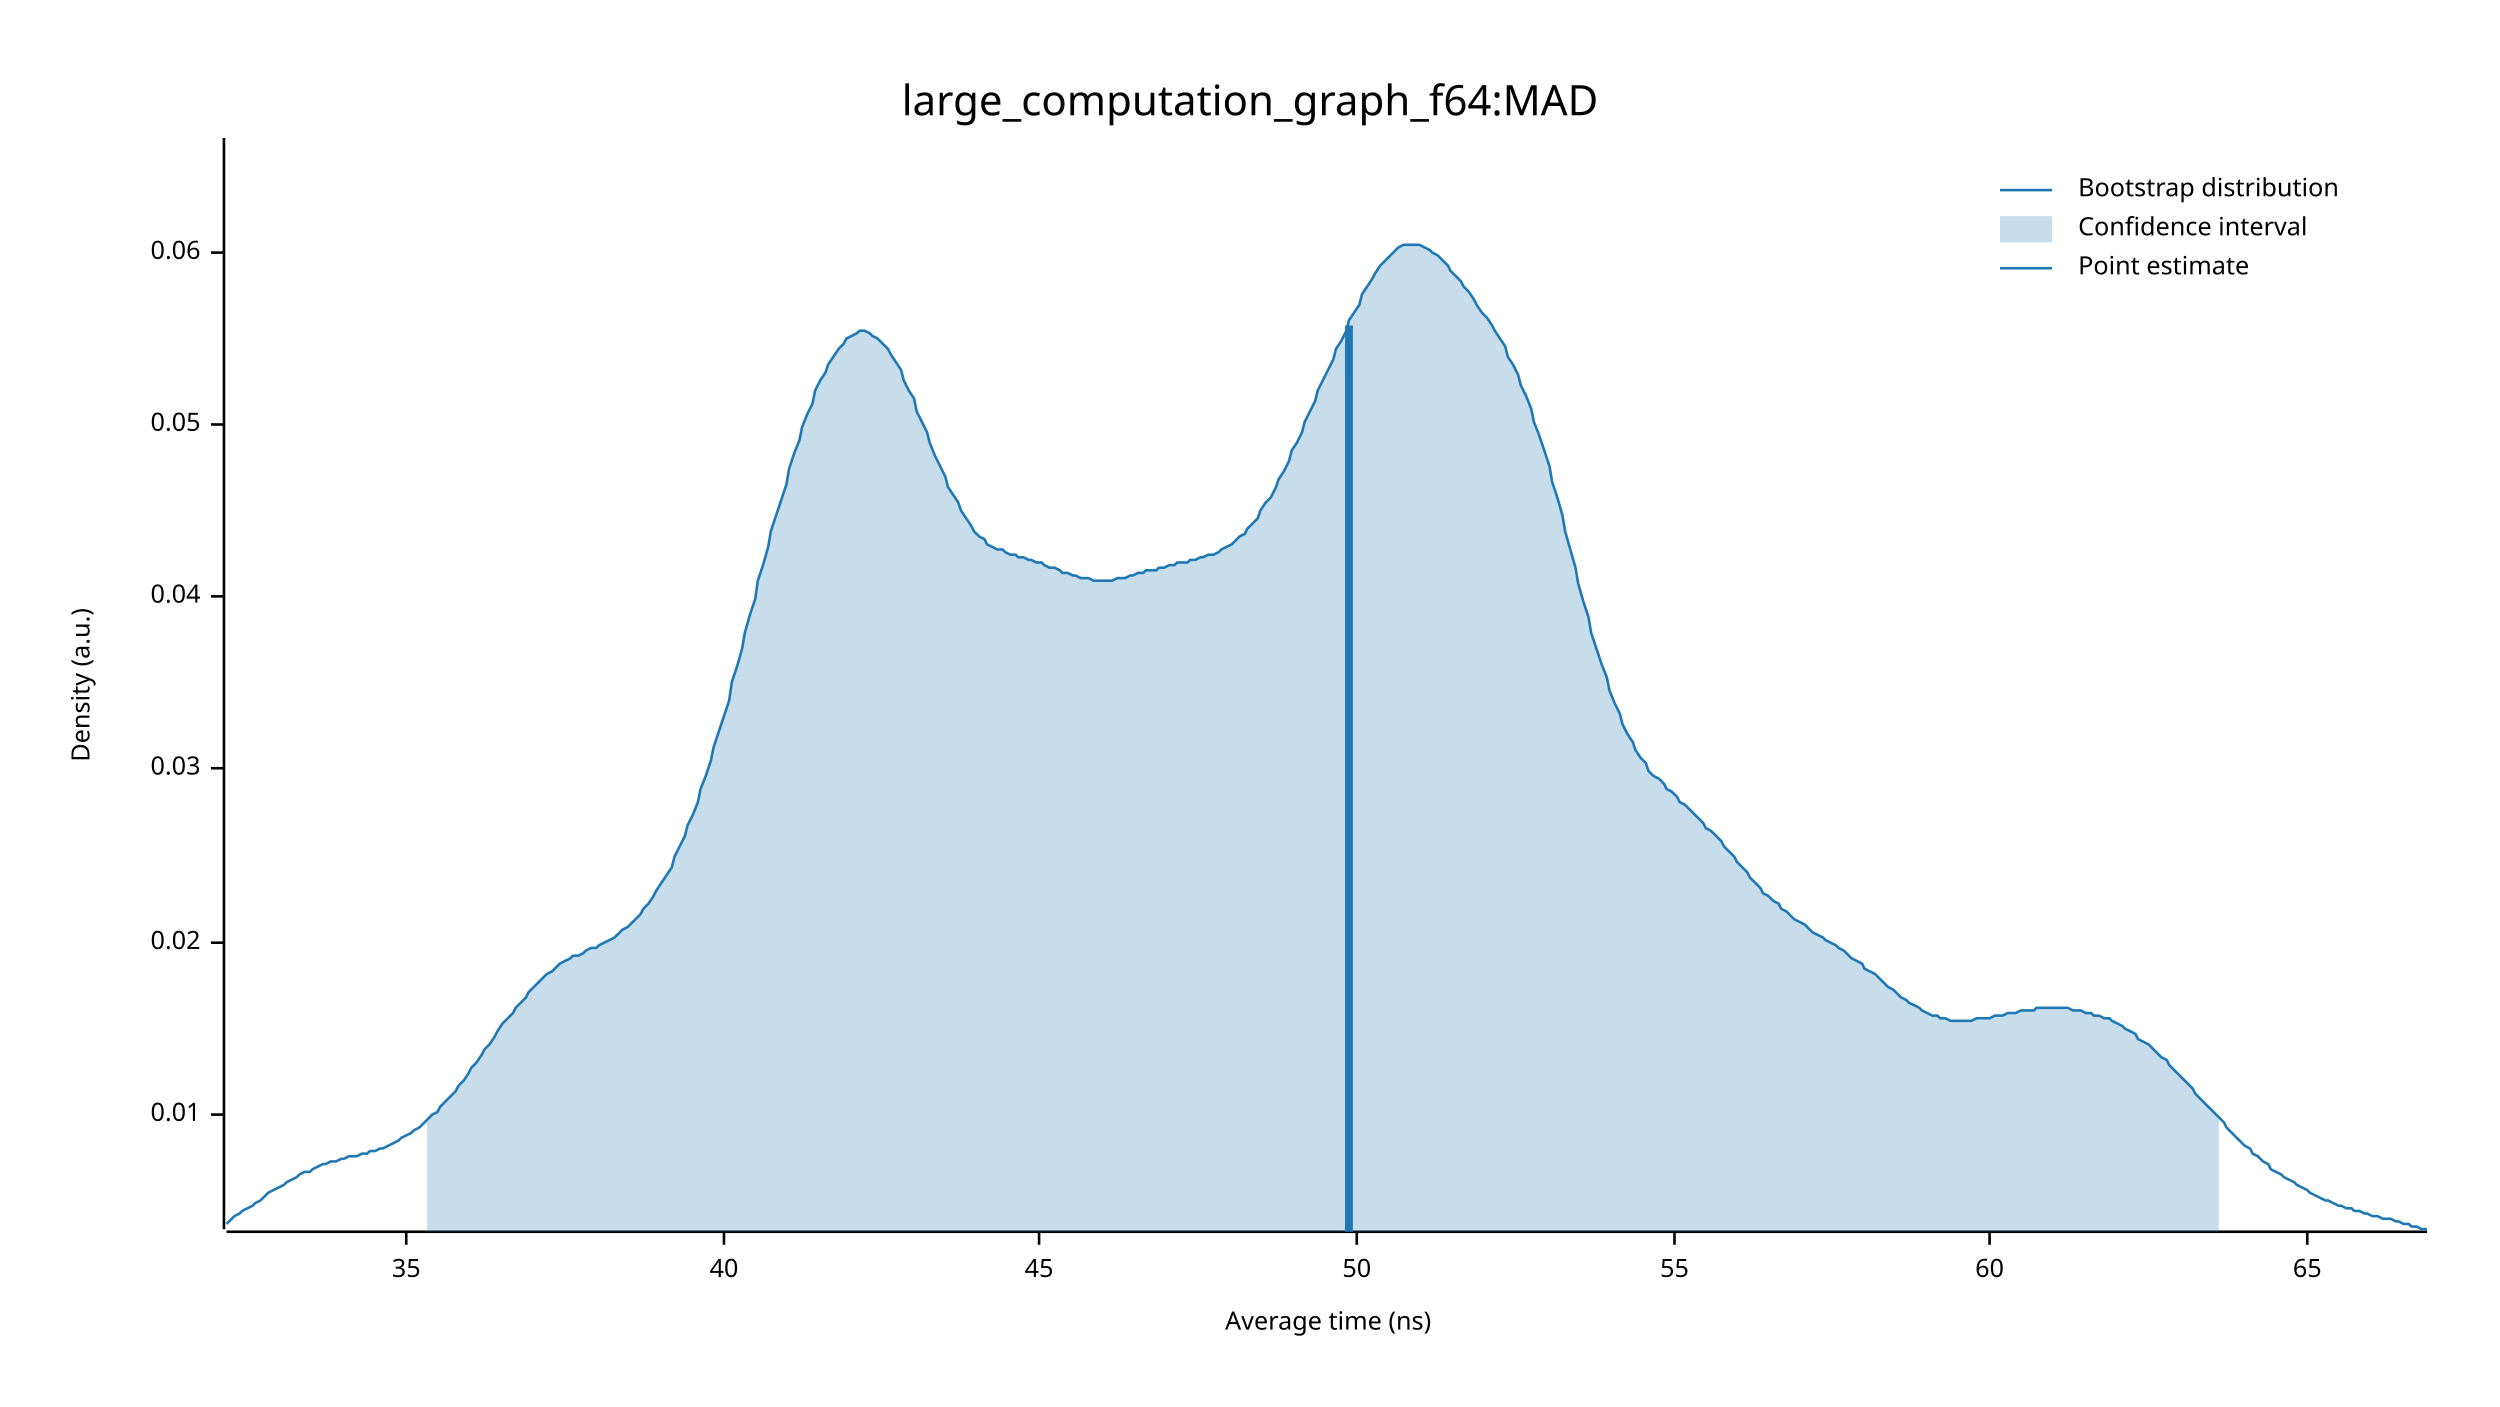
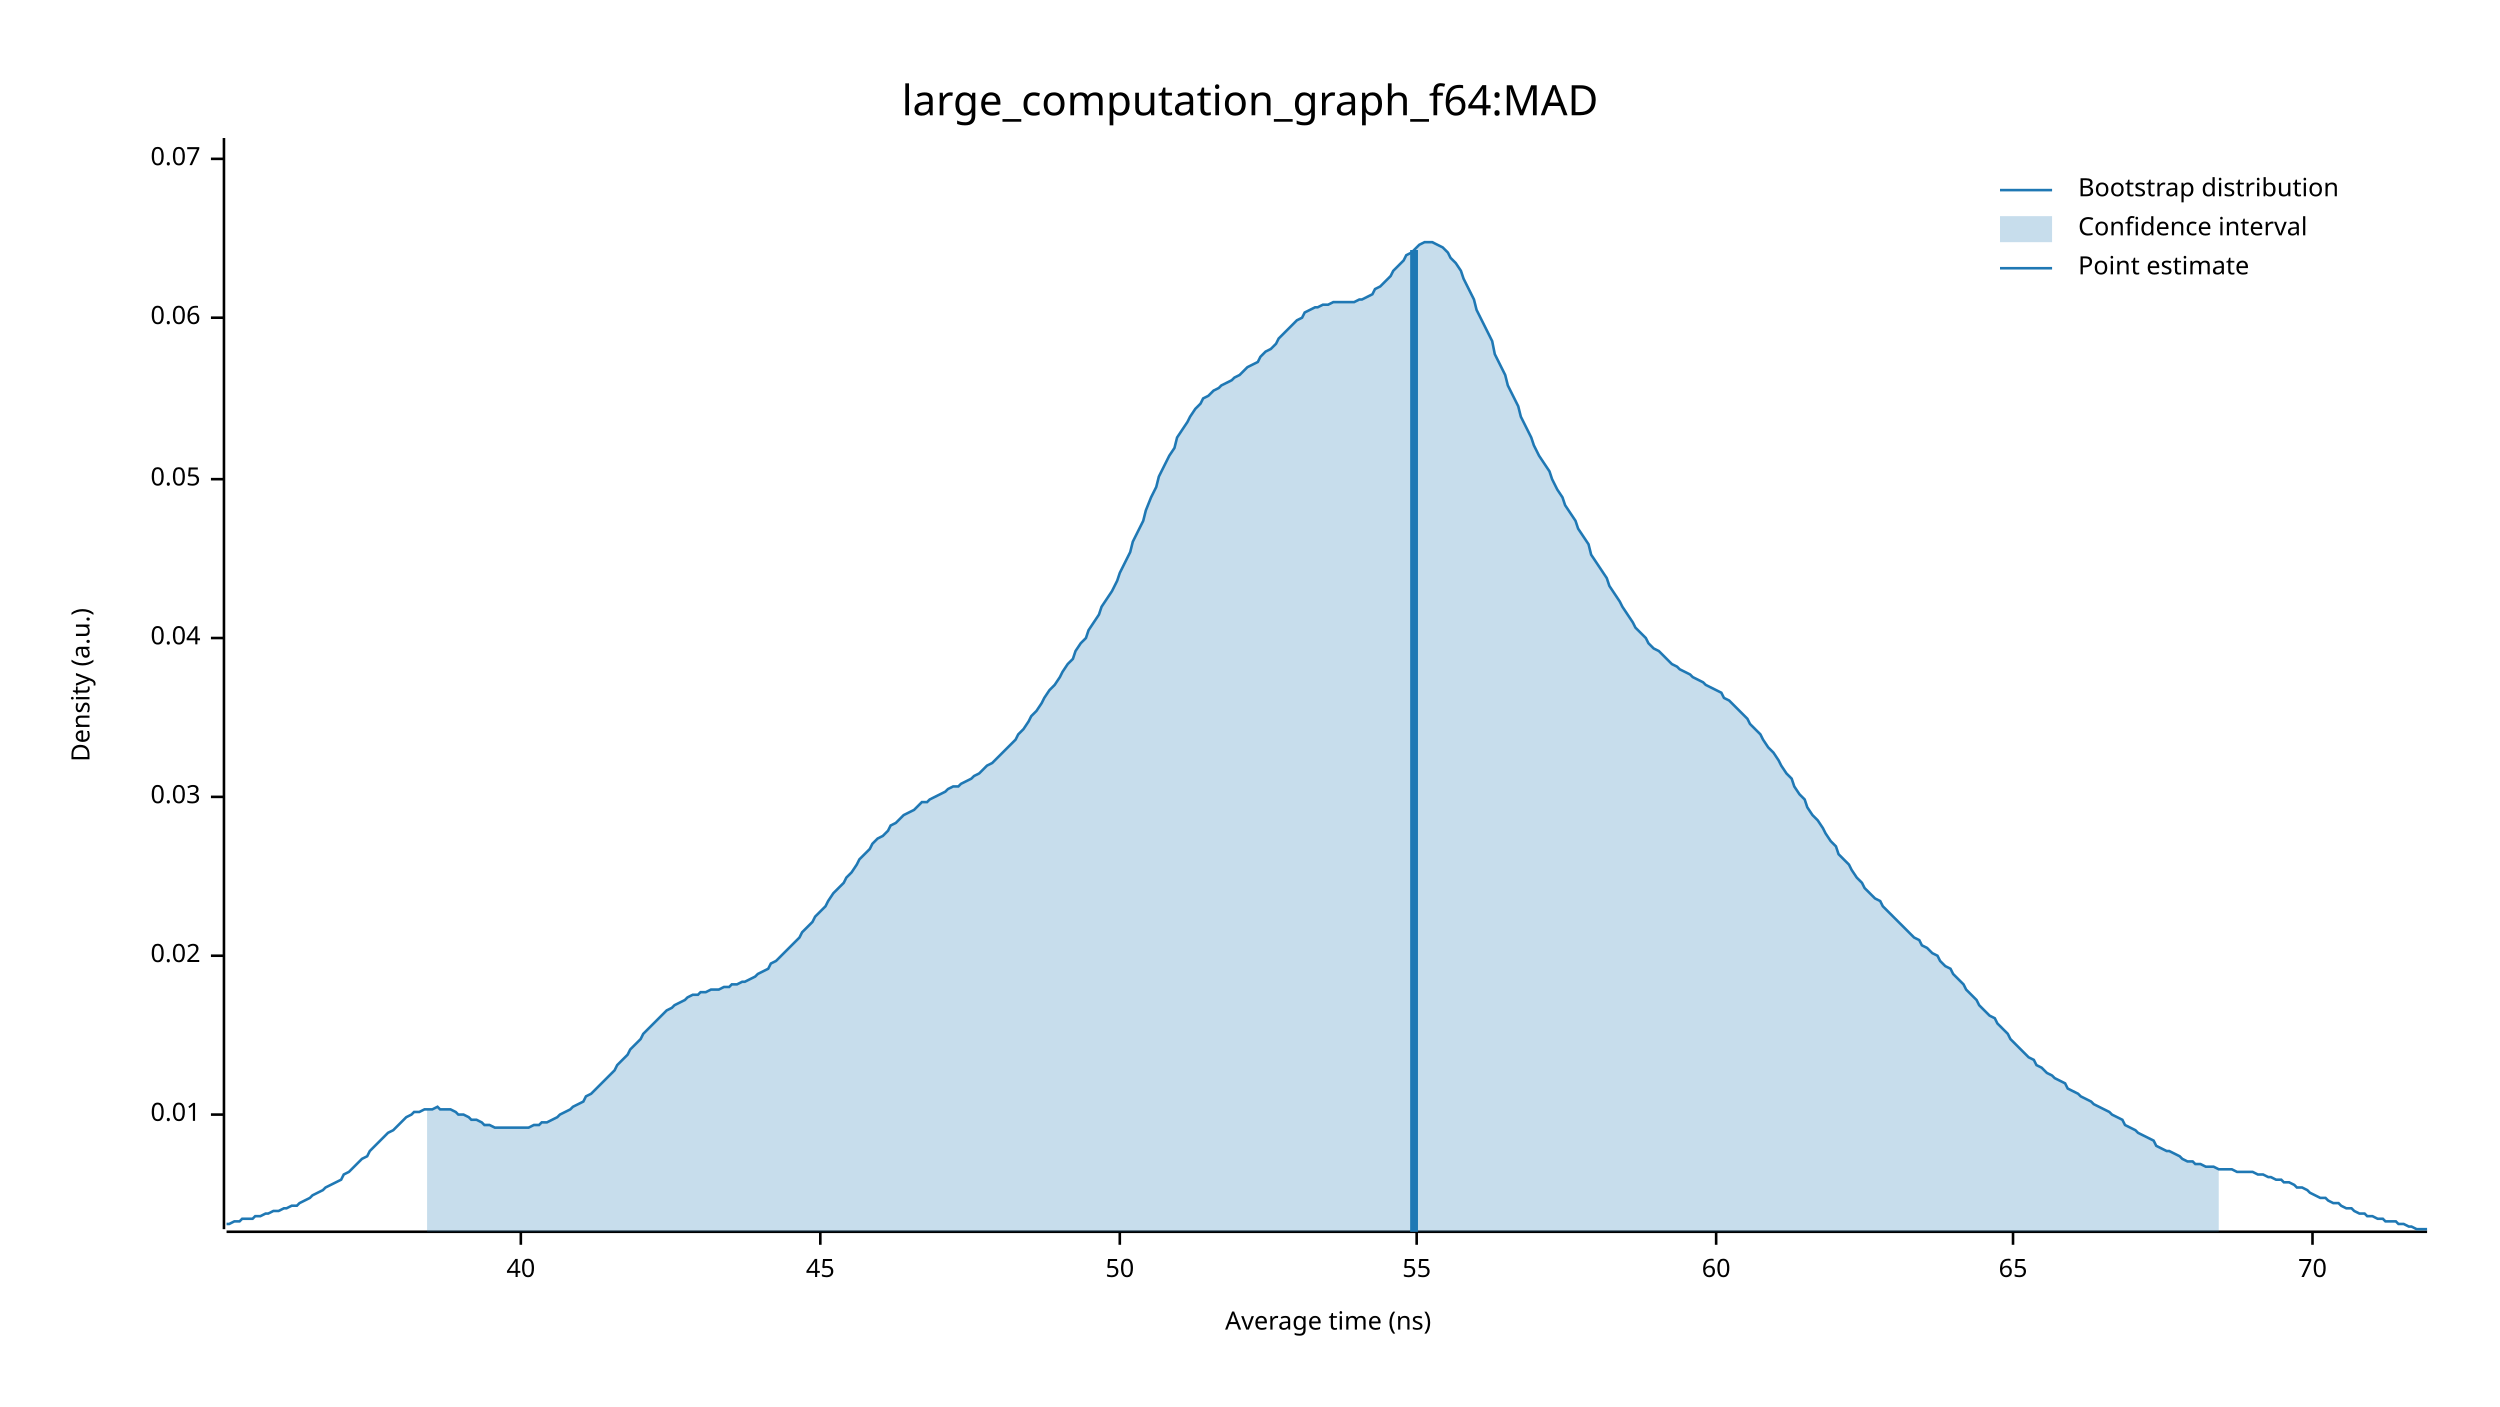
<svg xmlns="http://www.w3.org/2000/svg" width="960" height="540" viewBox="0 0 960 540">
  <text x="480" y="32" dy="0.76em" text-anchor="middle" font-family="sans-serif" font-size="16.129" opacity="1" fill="#000000">
large_computation_graph_f64:MAD
</text>
  <text x="27" y="263" dy="0.76em" text-anchor="middle" font-family="sans-serif" font-size="9.677" opacity="1" fill="#000000" transform="rotate(270, 27, 263)">
Density (a.u.)
</text>
  <text x="510" y="513" dy="-0.5ex" text-anchor="middle" font-family="sans-serif" font-size="9.677" opacity="1" fill="#000000">
Average time (ns)
</text>
  <polyline fill="none" opacity="1" stroke="#000000" stroke-width="1" points="86,53 86,472 " />
  <text x="77" y="428" dy="0.5ex" text-anchor="end" font-family="sans-serif" font-size="9.677" opacity="1" fill="#000000">
0.01
</text>
  <polyline fill="none" opacity="1" stroke="#000000" stroke-width="1" points="81,428 86,428 " />
-   <text x="77" y="362" dy="0.5ex" text-anchor="end" font-family="sans-serif" font-size="9.677" opacity="1" fill="#000000">
+   <text x="77" y="367" dy="0.5ex" text-anchor="end" font-family="sans-serif" font-size="9.677" opacity="1" fill="#000000">
0.02
</text>
-   <polyline fill="none" opacity="1" stroke="#000000" stroke-width="1" points="81,362 86,362 " />
-   <text x="77" y="295" dy="0.5ex" text-anchor="end" font-family="sans-serif" font-size="9.677" opacity="1" fill="#000000">
+   <polyline fill="none" opacity="1" stroke="#000000" stroke-width="1" points="81,367 86,367 " />
+   <text x="77" y="306" dy="0.5ex" text-anchor="end" font-family="sans-serif" font-size="9.677" opacity="1" fill="#000000">
0.03
</text>
-   <polyline fill="none" opacity="1" stroke="#000000" stroke-width="1" points="81,295 86,295 " />
-   <text x="77" y="229" dy="0.5ex" text-anchor="end" font-family="sans-serif" font-size="9.677" opacity="1" fill="#000000">
+   <polyline fill="none" opacity="1" stroke="#000000" stroke-width="1" points="81,306 86,306 " />
+   <text x="77" y="245" dy="0.5ex" text-anchor="end" font-family="sans-serif" font-size="9.677" opacity="1" fill="#000000">
0.04
</text>
-   <polyline fill="none" opacity="1" stroke="#000000" stroke-width="1" points="81,229 86,229 " />
-   <text x="77" y="163" dy="0.5ex" text-anchor="end" font-family="sans-serif" font-size="9.677" opacity="1" fill="#000000">
+   <polyline fill="none" opacity="1" stroke="#000000" stroke-width="1" points="81,245 86,245 " />
+   <text x="77" y="184" dy="0.5ex" text-anchor="end" font-family="sans-serif" font-size="9.677" opacity="1" fill="#000000">
0.05
</text>
-   <polyline fill="none" opacity="1" stroke="#000000" stroke-width="1" points="81,163 86,163 " />
-   <text x="77" y="97" dy="0.5ex" text-anchor="end" font-family="sans-serif" font-size="9.677" opacity="1" fill="#000000">
+   <polyline fill="none" opacity="1" stroke="#000000" stroke-width="1" points="81,184 86,184 " />
+   <text x="77" y="122" dy="0.5ex" text-anchor="end" font-family="sans-serif" font-size="9.677" opacity="1" fill="#000000">
0.06
</text>
-   <polyline fill="none" opacity="1" stroke="#000000" stroke-width="1" points="81,97 86,97 " />
+   <polyline fill="none" opacity="1" stroke="#000000" stroke-width="1" points="81,122 86,122 " />
+   <text x="77" y="61" dy="0.5ex" text-anchor="end" font-family="sans-serif" font-size="9.677" opacity="1" fill="#000000">
+ 0.07
+ </text>
+   <polyline fill="none" opacity="1" stroke="#000000" stroke-width="1" points="81,61 86,61 " />
  <polyline fill="none" opacity="1" stroke="#000000" stroke-width="1" points="87,473 932,473 " />
-   <text x="156" y="483" dy="0.76em" text-anchor="middle" font-family="sans-serif" font-size="9.677" opacity="1" fill="#000000">
- 35
- </text>
-   <polyline fill="none" opacity="1" stroke="#000000" stroke-width="1" points="156,473 156,478 " />
-   <text x="278" y="483" dy="0.76em" text-anchor="middle" font-family="sans-serif" font-size="9.677" opacity="1" fill="#000000">
+   <text x="200" y="483" dy="0.76em" text-anchor="middle" font-family="sans-serif" font-size="9.677" opacity="1" fill="#000000">
40
</text>
-   <polyline fill="none" opacity="1" stroke="#000000" stroke-width="1" points="278,473 278,478 " />
-   <text x="399" y="483" dy="0.76em" text-anchor="middle" font-family="sans-serif" font-size="9.677" opacity="1" fill="#000000">
+   <polyline fill="none" opacity="1" stroke="#000000" stroke-width="1" points="200,473 200,478 " />
+   <text x="315" y="483" dy="0.76em" text-anchor="middle" font-family="sans-serif" font-size="9.677" opacity="1" fill="#000000">
45
</text>
-   <polyline fill="none" opacity="1" stroke="#000000" stroke-width="1" points="399,473 399,478 " />
-   <text x="521" y="483" dy="0.76em" text-anchor="middle" font-family="sans-serif" font-size="9.677" opacity="1" fill="#000000">
+   <polyline fill="none" opacity="1" stroke="#000000" stroke-width="1" points="315,473 315,478 " />
+   <text x="430" y="483" dy="0.76em" text-anchor="middle" font-family="sans-serif" font-size="9.677" opacity="1" fill="#000000">
50
</text>
-   <polyline fill="none" opacity="1" stroke="#000000" stroke-width="1" points="521,473 521,478 " />
-   <text x="643" y="483" dy="0.76em" text-anchor="middle" font-family="sans-serif" font-size="9.677" opacity="1" fill="#000000">
+   <polyline fill="none" opacity="1" stroke="#000000" stroke-width="1" points="430,473 430,478 " />
+   <text x="544" y="483" dy="0.76em" text-anchor="middle" font-family="sans-serif" font-size="9.677" opacity="1" fill="#000000">
55
</text>
-   <polyline fill="none" opacity="1" stroke="#000000" stroke-width="1" points="643,473 643,478 " />
-   <text x="764" y="483" dy="0.76em" text-anchor="middle" font-family="sans-serif" font-size="9.677" opacity="1" fill="#000000">
+   <polyline fill="none" opacity="1" stroke="#000000" stroke-width="1" points="544,473 544,478 " />
+   <text x="659" y="483" dy="0.76em" text-anchor="middle" font-family="sans-serif" font-size="9.677" opacity="1" fill="#000000">
60
</text>
-   <polyline fill="none" opacity="1" stroke="#000000" stroke-width="1" points="764,473 764,478 " />
-   <text x="886" y="483" dy="0.76em" text-anchor="middle" font-family="sans-serif" font-size="9.677" opacity="1" fill="#000000">
+   <polyline fill="none" opacity="1" stroke="#000000" stroke-width="1" points="659,473 659,478 " />
+   <text x="773" y="483" dy="0.76em" text-anchor="middle" font-family="sans-serif" font-size="9.677" opacity="1" fill="#000000">
65
</text>
-   <polyline fill="none" opacity="1" stroke="#000000" stroke-width="1" points="886,473 886,478 " />
-   <polyline fill="none" opacity="1" stroke="#1F78B4" stroke-width="1" points="87,470 88,469 90,467 92,466 93,465 95,464 97,463 98,462 100,461 102,459 103,458 105,457 107,456 109,455 110,454 112,453 114,452 115,451 117,450 119,450 120,449 122,448 124,447 125,447 127,446 129,446 131,445 132,445 134,444 136,444 137,444 139,443 141,443 142,442 144,442 146,441 147,441 149,440 151,439 153,438 154,437 156,436 158,435 159,434 161,433 163,431 164,430 166,428 168,427 169,425 171,423 173,421 175,419 176,417 178,415 180,412 181,410 183,408 185,405 186,403 188,401 190,398 191,396 193,393 195,391 197,389 198,387 200,385 202,383 203,381 205,379 207,377 208,376 210,374 212,373 214,371 215,370 217,369 219,368 220,367 222,367 224,366 225,365 227,364 229,364 230,363 232,362 234,361 236,360 237,359 239,357 241,356 242,355 244,353 246,351 247,349 249,347 251,344 252,342 254,339 256,336 258,333 259,329 261,325 263,321 264,317 266,313 268,308 269,303 271,298 273,292 274,287 276,281 278,275 280,269 281,262 283,256 285,249 286,243 288,236 290,230 291,223 293,217 295,210 296,204 298,198 300,192 302,186 303,180 305,174 307,169 308,164 310,159 312,155 313,150 315,146 317,143 318,140 320,137 322,134 324,132 325,130 327,129 329,128 330,127 332,127 334,128 335,129 337,130 339,132 341,134 342,136 344,139 346,142 347,146 349,150 351,153 352,158 354,162 356,166 357,170 359,175 361,179 363,183 364,187 366,190 368,193 369,196 371,199 373,202 374,204 376,206 378,207 379,209 381,210 383,211 385,211 386,212 388,213 390,213 391,214 393,214 395,215 396,215 398,216 400,216 401,217 403,218 405,218 407,219 408,220 410,220 412,221 413,221 415,222 417,222 418,222 420,223 422,223 423,223 425,223 427,223 429,222 430,222 432,222 434,221 435,221 437,220 439,220 440,219 442,219 444,219 445,218 447,218 449,217 451,217 452,216 454,216 456,216 457,215 459,215 461,214 462,214 464,213 466,213 468,212 469,211 471,210 473,209 474,208 476,206 478,205 479,203 481,201 483,199 484,196 486,193 488,191 490,187 491,184 493,181 495,177 496,173 498,170 500,166 501,162 503,158 505,154 506,150 508,146 510,142 512,138 513,134 515,131 517,127 518,123 520,120 522,117 523,113 525,110 527,107 528,105 530,102 532,100 534,98 535,97 537,95 539,94 540,94 542,94 544,94 545,94 547,95 549,96 550,97 552,98 554,100 556,102 557,104 559,106 561,108 562,110 564,112 566,115 567,117 569,120 571,122 573,125 574,127 576,130 578,133 579,137 581,140 583,144 584,148 586,152 588,157 589,162 591,167 593,173 595,179 596,185 598,191 600,198 601,204 603,211 605,218 606,224 608,231 610,237 611,243 613,249 615,255 617,260 618,265 620,270 622,274 623,278 625,282 627,285 628,288 630,291 632,293 633,296 635,298 637,299 639,301 640,303 642,304 644,306 645,308 647,309 649,311 650,312 652,314 654,316 655,318 657,319 659,321 661,323 662,325 664,327 666,329 667,331 669,333 671,335 672,337 674,339 676,341 677,343 679,344 681,346 683,347 684,349 686,350 688,352 689,353 691,354 693,355 694,356 696,358 698,359 700,360 701,361 703,362 705,363 706,364 708,365 710,367 711,368 713,369 715,370 716,372 718,373 720,374 722,376 723,377 725,379 727,380 728,381 730,383 732,384 733,385 735,386 737,387 738,388 740,389 742,390 744,390 745,391 747,391 749,392 750,392 752,392 754,392 755,392 757,392 759,391 760,391 762,391 764,391 766,390 767,390 769,390 771,389 772,389 774,389 776,388 777,388 779,388 781,388 782,387 784,387 786,387 788,387 789,387 791,387 793,387 794,387 796,388 798,388 799,388 801,389 803,389 804,390 806,390 808,391 810,391 811,392 813,393 815,394 816,395 818,396 820,397 821,399 823,400 825,401 827,403 828,404 830,406 832,407 833,409 835,411 837,413 838,414 840,416 842,418 843,420 845,422 847,424 849,426 850,427 852,429 854,431 855,433 857,435 859,437 860,438 862,440 864,441 865,443 867,444 869,446 871,447 872,449 874,450 876,451 877,452 879,453 881,454 882,455 884,456 886,457 887,458 889,459 891,460 893,461 894,461 896,462 898,463 899,463 901,464 903,464 904,465 906,465 908,466 909,466 911,467 913,467 915,468 916,468 918,468 920,469 921,469 923,470 925,470 926,471 928,471 930,472 932,472 " />
-   <polygon opacity="0.25" fill="#1F78B4" points="164,430 166,428 168,427 169,425 171,423 173,421 175,419 176,417 178,415 180,412 181,410 183,408 185,405 186,403 188,401 190,398 191,396 193,393 195,391 197,389 198,387 200,385 202,383 203,381 205,379 207,377 208,376 210,374 212,373 214,371 215,370 217,369 219,368 220,367 222,367 224,366 225,365 227,364 229,364 230,363 232,362 234,361 236,360 237,359 239,357 241,356 242,355 244,353 246,351 247,349 249,347 251,344 252,342 254,339 256,336 258,333 259,329 261,325 263,321 264,317 266,313 268,308 269,303 271,298 273,292 274,287 276,281 278,275 280,269 281,262 283,256 285,249 286,243 288,236 290,230 291,223 293,217 295,210 296,204 298,198 300,192 302,186 303,180 305,174 307,169 308,164 310,159 312,155 313,150 315,146 317,143 318,140 320,137 322,134 324,132 325,130 327,129 329,128 330,127 332,127 334,128 335,129 337,130 339,132 341,134 342,136 344,139 346,142 347,146 349,150 351,153 352,158 354,162 356,166 357,170 359,175 361,179 363,183 364,187 366,190 368,193 369,196 371,199 373,202 374,204 376,206 378,207 379,209 381,210 383,211 385,211 386,212 388,213 390,213 391,214 393,214 395,215 396,215 398,216 400,216 401,217 403,218 405,218 407,219 408,220 410,220 412,221 413,221 415,222 417,222 418,222 420,223 422,223 423,223 425,223 427,223 429,222 430,222 432,222 434,221 435,221 437,220 439,220 440,219 442,219 444,219 445,218 447,218 449,217 451,217 452,216 454,216 456,216 457,215 459,215 461,214 462,214 464,213 466,213 468,212 469,211 471,210 473,209 474,208 476,206 478,205 479,203 481,201 483,199 484,196 486,193 488,191 490,187 491,184 493,181 495,177 496,173 498,170 500,166 501,162 503,158 505,154 506,150 508,146 510,142 512,138 513,134 515,131 517,127 518,123 520,120 522,117 523,113 525,110 527,107 528,105 530,102 532,100 534,98 535,97 537,95 539,94 540,94 542,94 544,94 545,94 547,95 549,96 550,97 552,98 554,100 556,102 557,104 559,106 561,108 562,110 564,112 566,115 567,117 569,120 571,122 573,125 574,127 576,130 578,133 579,137 581,140 583,144 584,148 586,152 588,157 589,162 591,167 593,173 595,179 596,185 598,191 600,198 601,204 603,211 605,218 606,224 608,231 610,237 611,243 613,249 615,255 617,260 618,265 620,270 622,274 623,278 625,282 627,285 628,288 630,291 632,293 633,296 635,298 637,299 639,301 640,303 642,304 644,306 645,308 647,309 649,311 650,312 652,314 654,316 655,318 657,319 659,321 661,323 662,325 664,327 666,329 667,331 669,333 671,335 672,337 674,339 676,341 677,343 679,344 681,346 683,347 684,349 686,350 688,352 689,353 691,354 693,355 694,356 696,358 698,359 700,360 701,361 703,362 705,363 706,364 708,365 710,367 711,368 713,369 715,370 716,372 718,373 720,374 722,376 723,377 725,379 727,380 728,381 730,383 732,384 733,385 735,386 737,387 738,388 740,389 742,390 744,390 745,391 747,391 749,392 750,392 752,392 754,392 755,392 757,392 759,391 760,391 762,391 764,391 766,390 767,390 769,390 771,389 772,389 774,389 776,388 777,388 779,388 781,388 782,387 784,387 786,387 788,387 789,387 791,387 793,387 794,387 796,388 798,388 799,388 801,389 803,389 804,390 806,390 808,391 810,391 811,392 813,393 815,394 816,395 818,396 820,397 821,399 823,400 825,401 827,403 828,404 830,406 832,407 833,409 835,411 837,413 838,414 840,416 842,418 843,420 845,422 847,424 849,426 850,427 852,429 852,473 164,473 " />
-   <polyline fill="none" opacity="1" stroke="#1F78B4" stroke-width="3" points="518,473 518,125 " />
+   <polyline fill="none" opacity="1" stroke="#000000" stroke-width="1" points="773,473 773,478 " />
+   <text x="888" y="483" dy="0.76em" text-anchor="middle" font-family="sans-serif" font-size="9.677" opacity="1" fill="#000000">
+ 70
+ </text>
+   <polyline fill="none" opacity="1" stroke="#000000" stroke-width="1" points="888,473 888,478 " />
+   <polyline fill="none" opacity="1" stroke="#1F78B4" stroke-width="1" points="87,470 88,470 90,469 92,469 93,468 95,468 97,468 98,467 100,467 102,466 103,466 105,465 107,465 109,464 110,464 112,463 114,463 115,462 117,461 119,460 120,459 122,458 124,457 125,456 127,455 129,454 131,453 132,451 134,450 136,448 137,447 139,445 141,444 142,442 144,440 146,438 147,437 149,435 151,434 153,432 154,431 156,429 158,428 159,427 161,427 163,426 164,426 166,426 168,425 169,426 171,426 173,426 175,427 176,428 178,428 180,429 181,430 183,430 185,431 186,432 188,432 190,433 191,433 193,433 195,433 197,433 198,433 200,433 202,433 203,433 205,432 207,432 208,431 210,431 212,430 214,429 215,428 217,427 219,426 220,425 222,424 224,423 225,421 227,420 229,418 230,417 232,415 234,413 236,411 237,409 239,407 241,405 242,403 244,401 246,399 247,397 249,395 251,393 252,392 254,390 256,388 258,387 259,386 261,385 263,384 264,383 266,382 268,382 269,381 271,381 273,380 274,380 276,380 278,379 280,379 281,378 283,378 285,377 286,377 288,376 290,375 291,374 293,373 295,372 296,370 298,369 300,367 302,365 303,364 305,362 307,360 308,358 310,356 312,354 313,352 315,350 317,348 318,346 320,343 322,341 324,339 325,337 327,335 329,332 330,330 332,328 334,326 335,324 337,322 339,321 341,319 342,317 344,316 346,314 347,313 349,312 351,311 352,310 354,308 356,308 357,307 359,306 361,305 363,304 364,303 366,302 368,302 369,301 371,300 373,299 374,298 376,297 378,295 379,294 381,293 383,291 385,289 386,288 388,286 390,284 391,282 393,280 395,277 396,275 398,273 400,270 401,268 403,265 405,263 407,260 408,258 410,255 412,253 413,250 415,247 417,245 418,242 420,239 422,236 423,233 425,230 427,227 429,223 430,220 432,216 434,212 435,208 437,204 439,200 440,196 442,191 444,187 445,183 447,179 449,175 451,172 452,168 454,165 456,162 457,160 459,157 461,155 462,153 464,152 466,150 468,149 469,148 471,147 473,146 474,145 476,144 478,142 479,141 481,140 483,139 484,137 486,135 488,134 490,132 491,130 493,128 495,126 496,125 498,123 500,122 501,120 503,119 505,118 506,118 508,117 510,117 512,116 513,116 515,116 517,116 518,116 520,116 522,115 523,115 525,114 527,113 528,111 530,110 532,108 534,106 535,104 537,102 539,100 540,98 542,97 544,95 545,94 547,93 549,93 550,93 552,94 554,95 556,97 557,99 559,101 561,104 562,107 564,111 566,115 567,119 569,123 571,127 573,131 574,136 576,140 578,144 579,148 581,152 583,156 584,160 586,164 588,168 589,171 591,175 593,178 595,181 596,184 598,188 600,191 601,194 603,197 605,200 606,203 608,206 610,209 611,213 613,216 615,219 617,222 618,225 620,228 622,231 623,233 625,236 627,239 628,241 630,243 632,245 633,247 635,249 637,250 639,252 640,253 642,255 644,256 645,257 647,258 649,259 650,260 652,261 654,262 655,263 657,264 659,265 661,266 662,268 664,269 666,271 667,272 669,274 671,276 672,278 674,280 676,282 677,284 679,287 681,289 683,292 684,294 686,297 688,299 689,302 691,305 693,307 694,310 696,313 698,315 700,318 701,320 703,323 705,325 706,328 708,330 710,332 711,334 713,337 715,339 716,341 718,343 720,345 722,346 723,348 725,350 727,352 728,353 730,355 732,357 733,358 735,360 737,361 738,363 740,364 742,366 744,367 745,369 747,371 749,372 750,374 752,376 754,378 755,380 757,382 759,384 760,386 762,388 764,390 766,391 767,393 769,395 771,397 772,399 774,401 776,403 777,404 779,406 781,407 782,409 784,410 786,412 788,413 789,414 791,415 793,416 794,418 796,419 798,420 799,421 801,422 803,423 804,424 806,425 808,426 810,427 811,428 813,429 815,430 816,432 818,433 820,434 821,435 823,436 825,437 827,438 828,440 830,441 832,442 833,442 835,443 837,444 838,445 840,446 842,446 843,447 845,447 847,448 849,448 850,448 852,449 854,449 855,449 857,449 859,450 860,450 862,450 864,450 865,450 867,451 869,451 871,452 872,452 874,453 876,453 877,454 879,454 881,455 882,456 884,456 886,457 887,458 889,459 891,460 893,460 894,461 896,462 898,462 899,463 901,464 903,464 904,465 906,466 908,466 909,467 911,467 913,468 915,468 916,469 918,469 920,469 921,470 923,470 925,471 926,471 928,472 930,472 932,472 " />
+   <polygon opacity="0.25" fill="#1F78B4" points="164,426 166,426 168,425 169,426 171,426 173,426 175,427 176,428 178,428 180,429 181,430 183,430 185,431 186,432 188,432 190,433 191,433 193,433 195,433 197,433 198,433 200,433 202,433 203,433 205,432 207,432 208,431 210,431 212,430 214,429 215,428 217,427 219,426 220,425 222,424 224,423 225,421 227,420 229,418 230,417 232,415 234,413 236,411 237,409 239,407 241,405 242,403 244,401 246,399 247,397 249,395 251,393 252,392 254,390 256,388 258,387 259,386 261,385 263,384 264,383 266,382 268,382 269,381 271,381 273,380 274,380 276,380 278,379 280,379 281,378 283,378 285,377 286,377 288,376 290,375 291,374 293,373 295,372 296,370 298,369 300,367 302,365 303,364 305,362 307,360 308,358 310,356 312,354 313,352 315,350 317,348 318,346 320,343 322,341 324,339 325,337 327,335 329,332 330,330 332,328 334,326 335,324 337,322 339,321 341,319 342,317 344,316 346,314 347,313 349,312 351,311 352,310 354,308 356,308 357,307 359,306 361,305 363,304 364,303 366,302 368,302 369,301 371,300 373,299 374,298 376,297 378,295 379,294 381,293 383,291 385,289 386,288 388,286 390,284 391,282 393,280 395,277 396,275 398,273 400,270 401,268 403,265 405,263 407,260 408,258 410,255 412,253 413,250 415,247 417,245 418,242 420,239 422,236 423,233 425,230 427,227 429,223 430,220 432,216 434,212 435,208 437,204 439,200 440,196 442,191 444,187 445,183 447,179 449,175 451,172 452,168 454,165 456,162 457,160 459,157 461,155 462,153 464,152 466,150 468,149 469,148 471,147 473,146 474,145 476,144 478,142 479,141 481,140 483,139 484,137 486,135 488,134 490,132 491,130 493,128 495,126 496,125 498,123 500,122 501,120 503,119 505,118 506,118 508,117 510,117 512,116 513,116 515,116 517,116 518,116 520,116 522,115 523,115 525,114 527,113 528,111 530,110 532,108 534,106 535,104 537,102 539,100 540,98 542,97 544,95 545,94 547,93 549,93 550,93 552,94 554,95 556,97 557,99 559,101 561,104 562,107 564,111 566,115 567,119 569,123 571,127 573,131 574,136 576,140 578,144 579,148 581,152 583,156 584,160 586,164 588,168 589,171 591,175 593,178 595,181 596,184 598,188 600,191 601,194 603,197 605,200 606,203 608,206 610,209 611,213 613,216 615,219 617,222 618,225 620,228 622,231 623,233 625,236 627,239 628,241 630,243 632,245 633,247 635,249 637,250 639,252 640,253 642,255 644,256 645,257 647,258 649,259 650,260 652,261 654,262 655,263 657,264 659,265 661,266 662,268 664,269 666,271 667,272 669,274 671,276 672,278 674,280 676,282 677,284 679,287 681,289 683,292 684,294 686,297 688,299 689,302 691,305 693,307 694,310 696,313 698,315 700,318 701,320 703,323 705,325 706,328 708,330 710,332 711,334 713,337 715,339 716,341 718,343 720,345 722,346 723,348 725,350 727,352 728,353 730,355 732,357 733,358 735,360 737,361 738,363 740,364 742,366 744,367 745,369 747,371 749,372 750,374 752,376 754,378 755,380 757,382 759,384 760,386 762,388 764,390 766,391 767,393 769,395 771,397 772,399 774,401 776,403 777,404 779,406 781,407 782,409 784,410 786,412 788,413 789,414 791,415 793,416 794,418 796,419 798,420 799,421 801,422 803,423 804,424 806,425 808,426 810,427 811,428 813,429 815,430 816,432 818,433 820,434 821,435 823,436 825,437 827,438 828,440 830,441 832,442 833,442 835,443 837,444 838,445 840,446 842,446 843,447 845,447 847,448 849,448 850,448 852,449 852,473 164,473 " />
+   <polyline fill="none" opacity="1" stroke="#1F78B4" stroke-width="3" points="543,473 543,96 " />
  <text x="798" y="68" dy="0.76em" text-anchor="start" font-family="sans-serif" font-size="9.677" opacity="1" fill="#000000">
Bootstrap distribution
</text>
  <text x="798" y="83" dy="0.76em" text-anchor="start" font-family="sans-serif" font-size="9.677" opacity="1" fill="#000000">
Confidence interval
</text>
  <text x="798" y="98" dy="0.76em" text-anchor="start" font-family="sans-serif" font-size="9.677" opacity="1" fill="#000000">
Point estimate
</text>
  <polyline fill="none" opacity="1" stroke="#1F78B4" stroke-width="1" points="768,73 788,73 " />
  <rect x="768" y="83" width="20" height="10" opacity="0.25" fill="#1F78B4" stroke="none" />
  <polyline fill="none" opacity="1" stroke="#1F78B4" stroke-width="1" points="768,103 788,103 " />
</svg>
